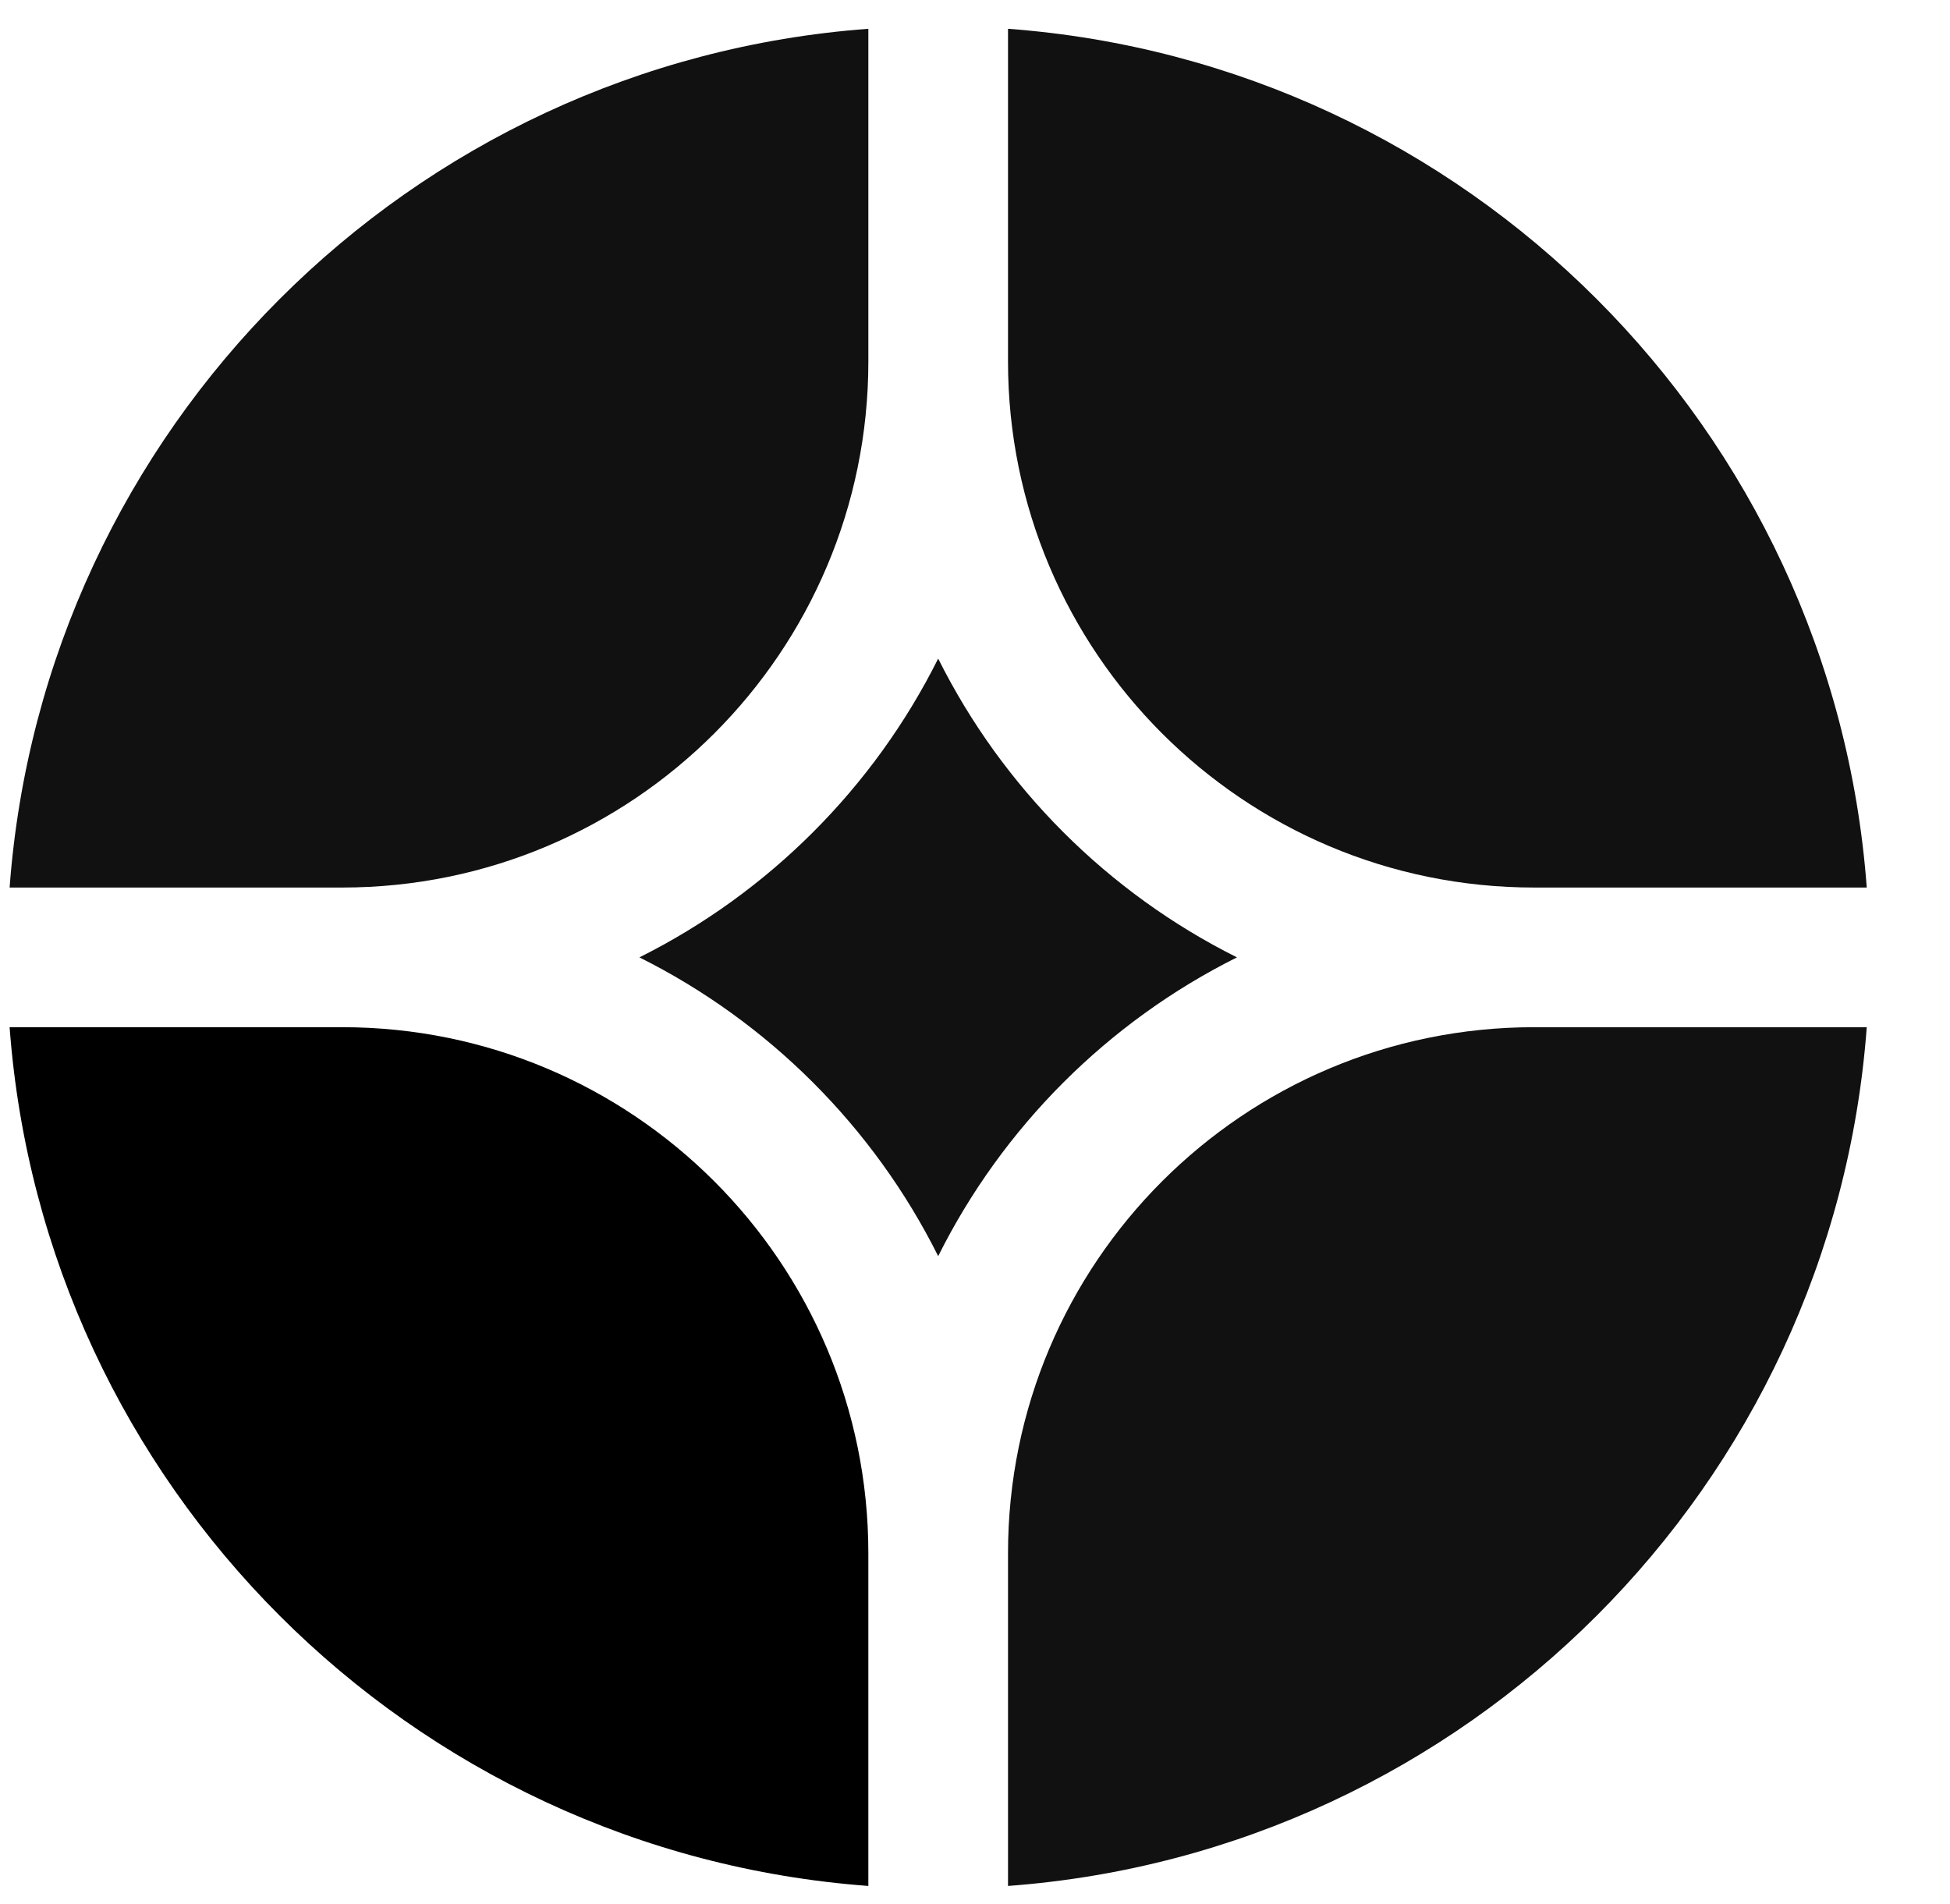
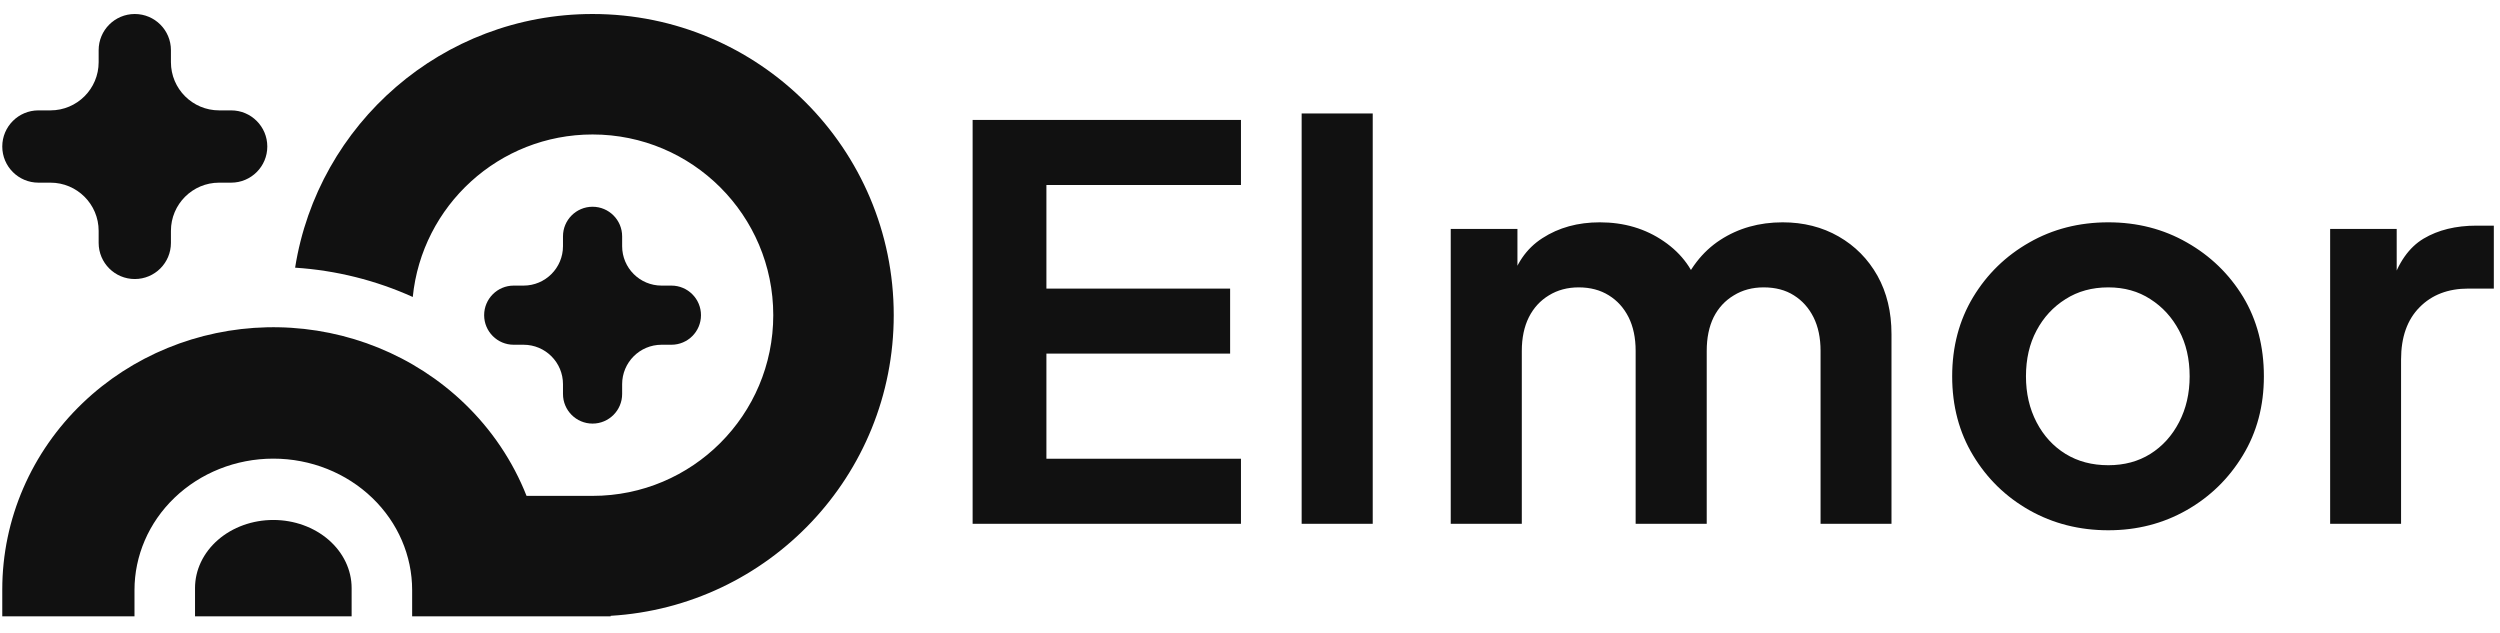
- <svg xmlns="http://www.w3.org/2000/svg" height="41" width="42" viewBox="0 0 42 41" data-logo="logo">
-   <g transform="translate(0, 0)&#10;    rotate(0 20.5 20.5)" id="logogram" style="opacity: 1;">
-     <path fill="#111111" d="M40.207 22.124H33.043C26.784 22.124 21.711 27.197 21.711 33.456V40.62C31.588 39.888 39.475 32.001 40.207 22.124Z" />
-     <path fill="1#775732" d="M18.703 40.62V33.456C18.703 27.197 13.63 22.124 7.371 22.124H0.207C0.939 32.001 8.826 39.888 18.703 40.62Z" />
-     <path fill="#111111" d="M40.207 19.116C39.475 9.239 31.588 1.352 21.711 0.62V7.784C21.711 14.043 26.784 19.116 33.043 19.116H40.207Z" />
-     <path fill="#111111" d="M18.703 0.62C8.826 1.352 0.939 9.239 0.207 19.116H7.371C13.63 19.116 18.703 14.043 18.703 7.784V0.62Z" />
-     <path fill="#111111" d="M13.772 20.62C16.552 19.231 18.818 16.965 20.207 14.185C21.596 16.965 23.862 19.231 26.642 20.62C23.862 22.009 21.596 24.274 20.207 27.055C18.818 24.274 16.552 22.009 13.772 20.62Z" />
+ <svg xmlns="http://www.w3.org/2000/svg" data-logo="logo" viewBox="0 0 166.02 42" width="166.02" height="42">
+   <g id="logogram" transform="     translate(0, 0.5)     rotate(0 30 20.5)        ">
+     <path d="M39.351 32.43C45.978 32.43 51.351 27.057 51.351 20.43C51.351 13.803 45.978 8.43 39.351 8.43C33.131 8.43 28.017 13.162 27.411 19.222C24.959 18.114 22.311 17.451 19.598 17.276C21.11 7.729 29.378 0.43 39.351 0.43C50.397 0.43 59.351 9.384 59.351 20.43C59.351 31.073 51.038 39.774 40.551 40.395V40.43H27.37V38.684C27.37 36.417 26.435 34.212 24.721 32.564C23.003 30.91 20.642 29.957 18.151 29.957C15.66 29.957 13.299 30.91 11.58 32.564C9.867 34.212 8.931 36.417 8.931 38.684V40.43H0.151V38.642C0.151 33.967 2.091 29.52 5.484 26.27C8.769 23.123 13.156 21.34 17.722 21.235C17.865 21.232 18.008 21.23 18.151 21.23C18.262 21.23 18.372 21.231 18.483 21.233C23.084 21.315 27.509 23.101 30.817 26.27C32.65 28.025 34.059 30.13 34.967 32.43H39.351Z" fill="#111111" />
+     <path d="M21.828 35.354C22.803 36.203 23.351 37.353 23.351 38.552V40.43H12.951V38.552C12.951 37.353 13.499 36.203 14.474 35.354C15.449 34.506 16.772 34.03 18.151 34.03C19.53 34.03 20.853 34.506 21.828 35.354Z" fill="#111111" />
+     <path d="M43.933 18.466C42.487 18.466 41.315 17.294 41.315 15.848V15.194C41.315 14.109 40.435 13.23 39.351 13.23C38.266 13.23 37.387 14.109 37.387 15.194V15.848C37.387 17.294 36.215 18.466 34.769 18.466H34.114C33.03 18.466 32.151 19.346 32.151 20.43C32.151 21.515 33.03 22.394 34.114 22.394H34.769C36.215 22.394 37.387 23.566 37.387 25.012V25.666C37.387 26.751 38.266 27.63 39.351 27.63C40.435 27.63 41.315 26.751 41.315 25.666V25.012C41.315 23.566 42.487 22.394 43.933 22.394H44.587C45.672 22.394 46.551 21.515 46.551 20.43C46.551 19.346 45.672 18.466 44.587 18.466H43.933Z" fill="#111111" />
+     <path d="M11.351 3.63C11.351 5.397 12.784 6.83 14.551 6.83H15.351C16.676 6.83 17.751 7.904 17.751 9.23C17.751 10.556 16.676 11.63 15.351 11.63H14.551C12.784 11.63 11.351 13.063 11.351 14.83V15.63C11.351 16.956 10.277 18.03 8.951 18.03C7.626 18.03 6.551 16.956 6.551 15.63L6.551 14.83C6.551 13.063 5.118 11.63 3.351 11.63H2.551C1.225 11.63 0.151 10.556 0.151 9.23C0.151 7.904 1.225 6.83 2.551 6.83H3.351C5.118 6.83 6.551 5.397 6.551 3.63L6.551 2.83C6.551 1.505 7.626 0.43 8.951 0.43C10.277 0.43 11.351 1.505 11.351 2.83V3.63Z" fill="#111111" />
  </g>
-   <g transform="" id="logotype" style="opacity: 1;" />
+   <g id="logotype" transform="translate(61, 6.784)">
+     <path fill="#111111" d="M21.41 28L3.59 28L3.59 1.18L21.41 1.18L21.41 5.50L8.49 5.50L8.49 12.38L20.69 12.38L20.69 16.70L8.49 16.70L8.49 23.68L21.41 23.68L21.41 28ZM30.16 28L25.44 28L25.44 0.75L30.16 0.75L30.16 28ZM40.06 28L35.34 28L35.34 8.42L39.77 8.42L39.77 12.95L39.27 12.20Q39.81 10.07 41.43 9.03Q43.05 7.98 45.24 7.98L45.24 7.98Q47.66 7.98 49.49 9.24Q51.33 10.50 51.87 12.56L51.87 12.56L50.54 12.66Q51.44 10.32 53.24 9.15Q55.04 7.98 57.38 7.98L57.38 7.98Q59.46 7.98 61.10 8.92Q62.74 9.86 63.68 11.53Q64.61 13.20 64.61 15.40L64.61 15.40L64.61 28L59.90 28L59.90 16.52Q59.90 15.22 59.43 14.28Q58.96 13.35 58.13 12.83Q57.30 12.30 56.12 12.30L56.12 12.30Q55.00 12.30 54.14 12.83Q53.27 13.35 52.80 14.28Q52.34 15.22 52.34 16.52L52.34 16.52L52.34 28L47.62 28L47.62 16.52Q47.62 15.22 47.15 14.28Q46.68 13.35 45.84 12.83Q44.99 12.30 43.84 12.30L43.84 12.30Q42.72 12.30 41.86 12.83Q41.00 13.35 40.53 14.28Q40.06 15.22 40.06 16.52L40.06 16.52L40.06 28ZM79.01 28.43L79.01 28.43Q76.13 28.43 73.77 27.10Q71.42 25.77 70.03 23.46Q68.64 21.16 68.64 18.21L68.64 18.21Q68.64 15.26 70.03 12.95Q71.42 10.65 73.76 9.32Q76.10 7.98 79.01 7.98L79.01 7.98Q81.89 7.98 84.23 9.32Q86.57 10.65 87.96 12.93Q89.34 15.22 89.34 18.21L89.34 18.21Q89.34 21.16 87.94 23.46Q86.54 25.77 84.20 27.10Q81.86 28.43 79.01 28.43ZM79.01 24.11L79.01 24.11Q80.60 24.11 81.80 23.36Q83.01 22.60 83.71 21.25Q84.41 19.90 84.41 18.21L84.41 18.21Q84.41 16.48 83.71 15.17Q83.01 13.85 81.80 13.08Q80.60 12.30 79.01 12.30L79.01 12.30Q77.39 12.30 76.17 13.08Q74.94 13.85 74.24 15.17Q73.54 16.48 73.54 18.21L73.54 18.21Q73.54 19.90 74.24 21.25Q74.94 22.60 76.17 23.36Q77.39 24.11 79.01 24.11ZM98.45 28L93.74 28L93.74 8.42L98.16 8.42L98.16 12.77L97.80 12.12Q98.49 9.93 99.95 9.06Q101.40 8.20 103.46 8.20L103.46 8.20L104.61 8.20L104.61 12.38L102.92 12.38Q100.90 12.38 99.68 13.62Q98.45 14.86 98.45 17.09L98.45 17.09L98.45 28Z" />
+   </g>
</svg>
